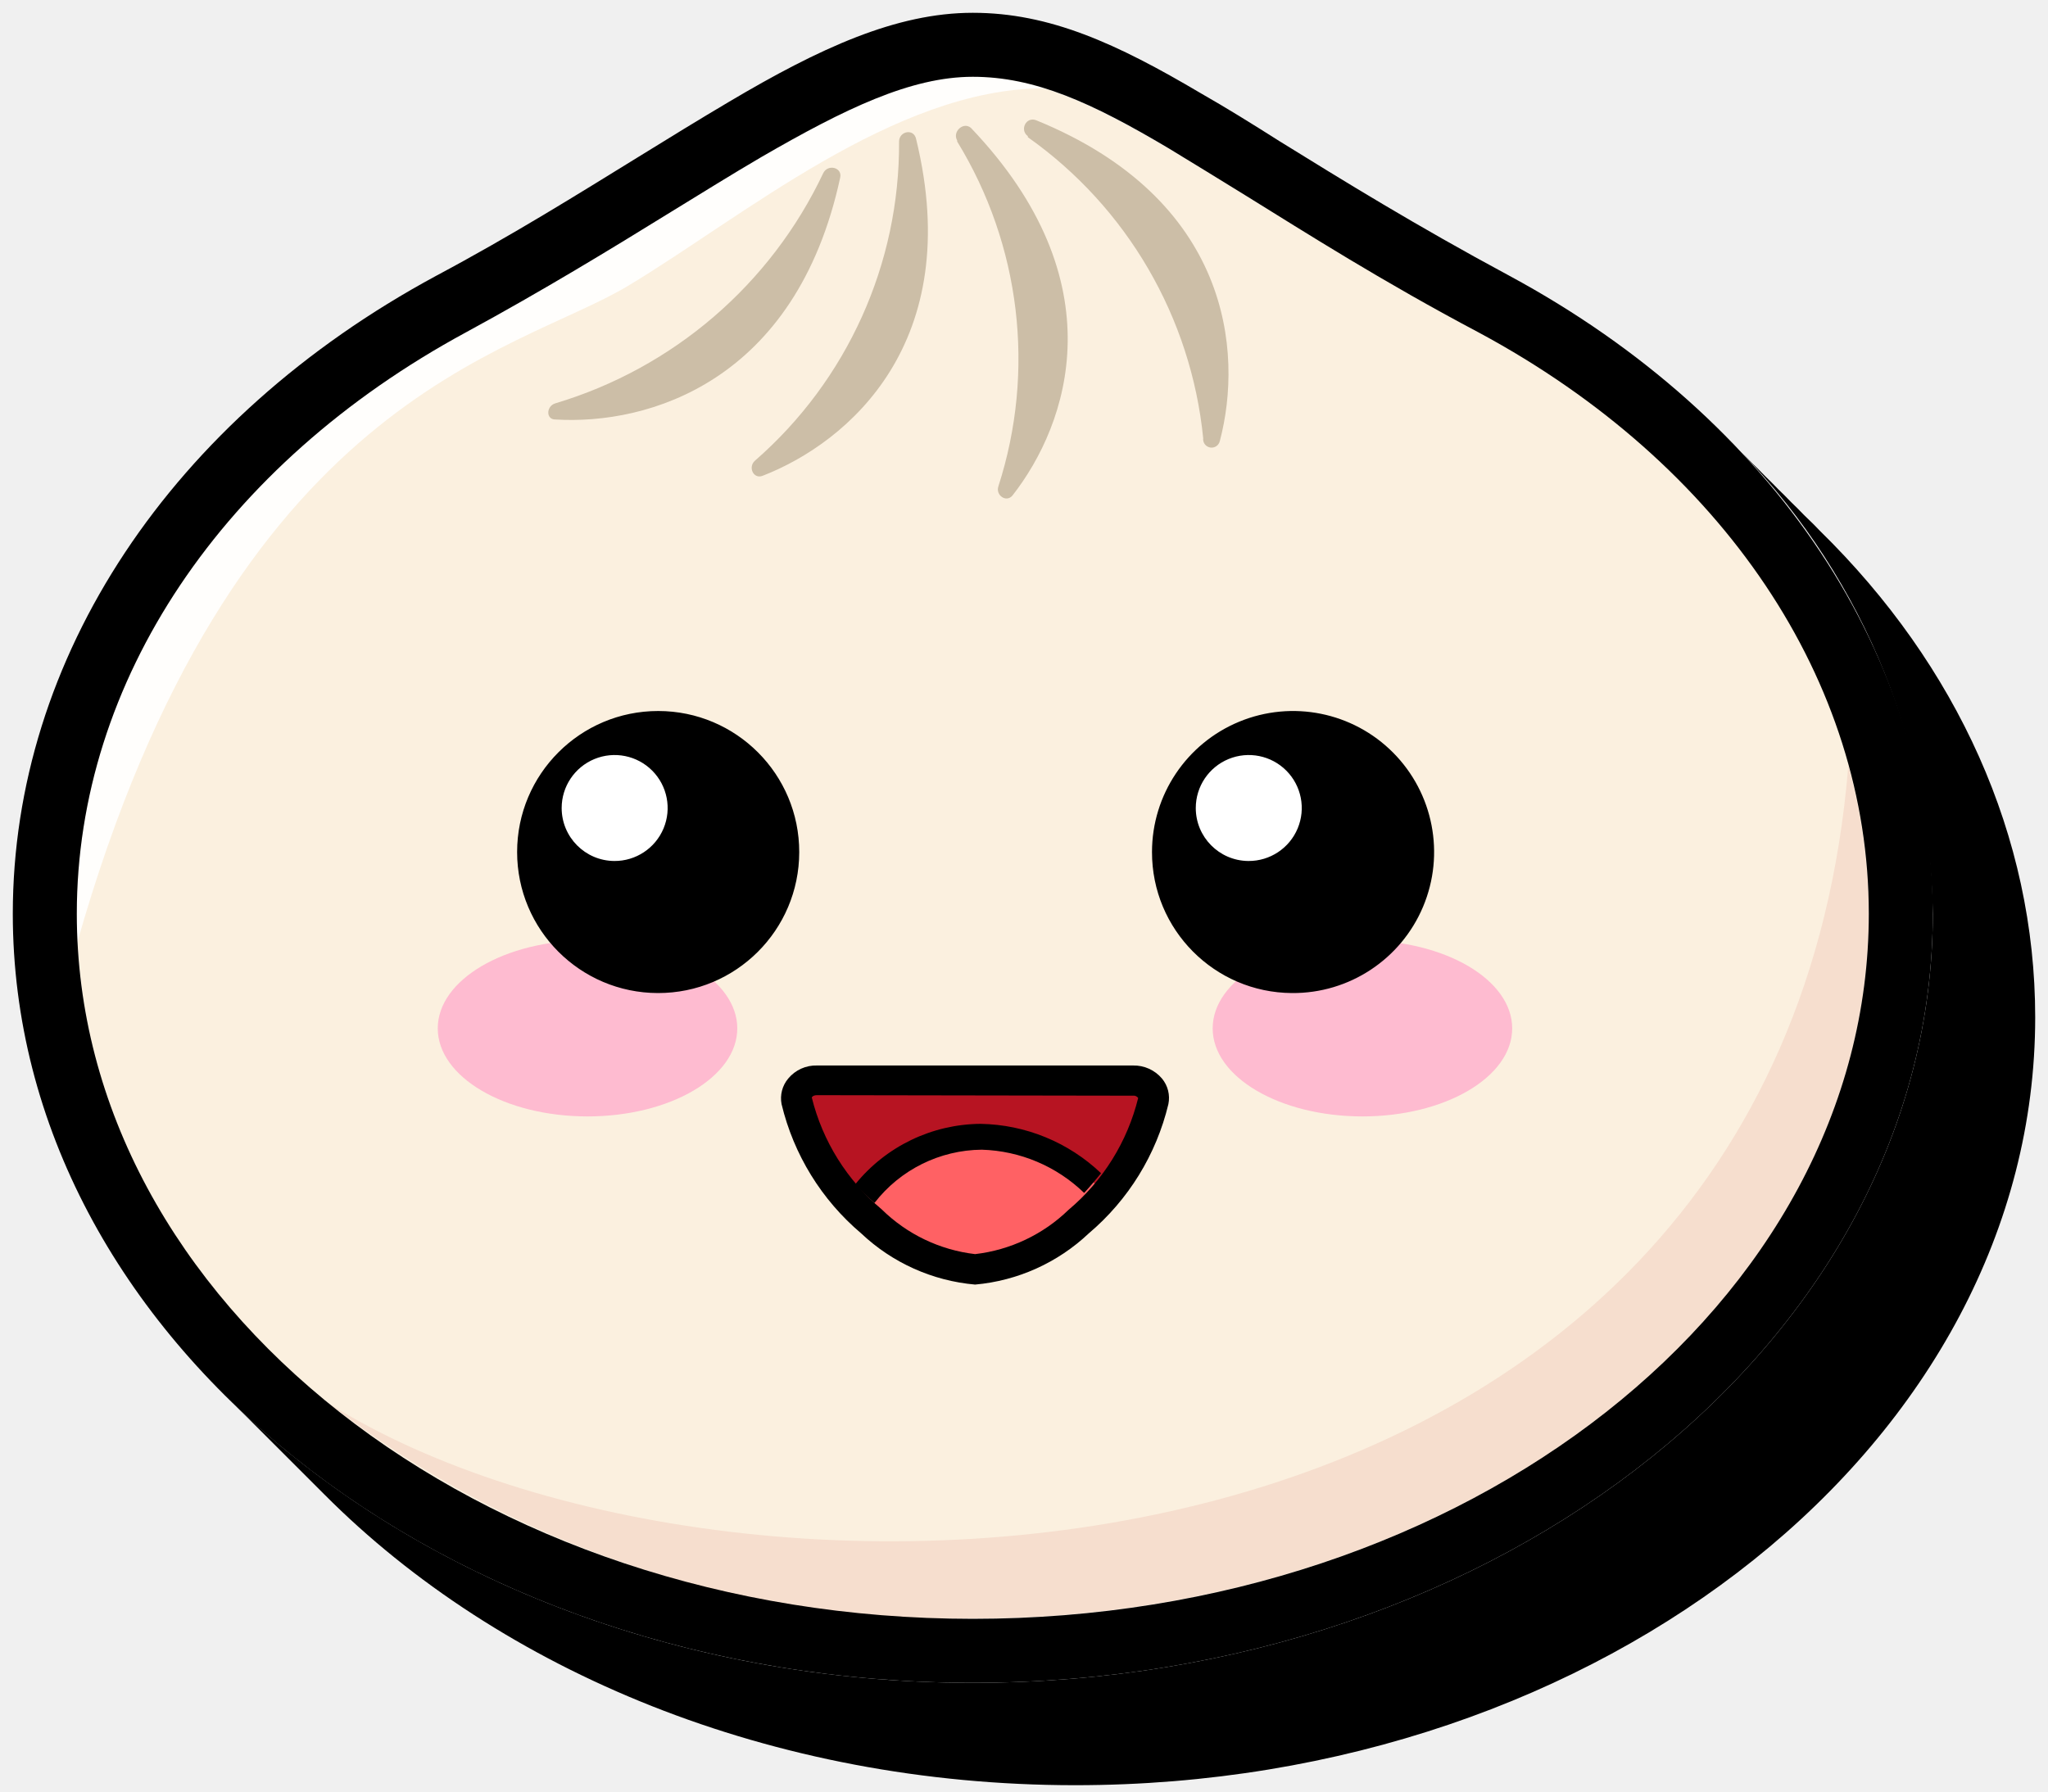
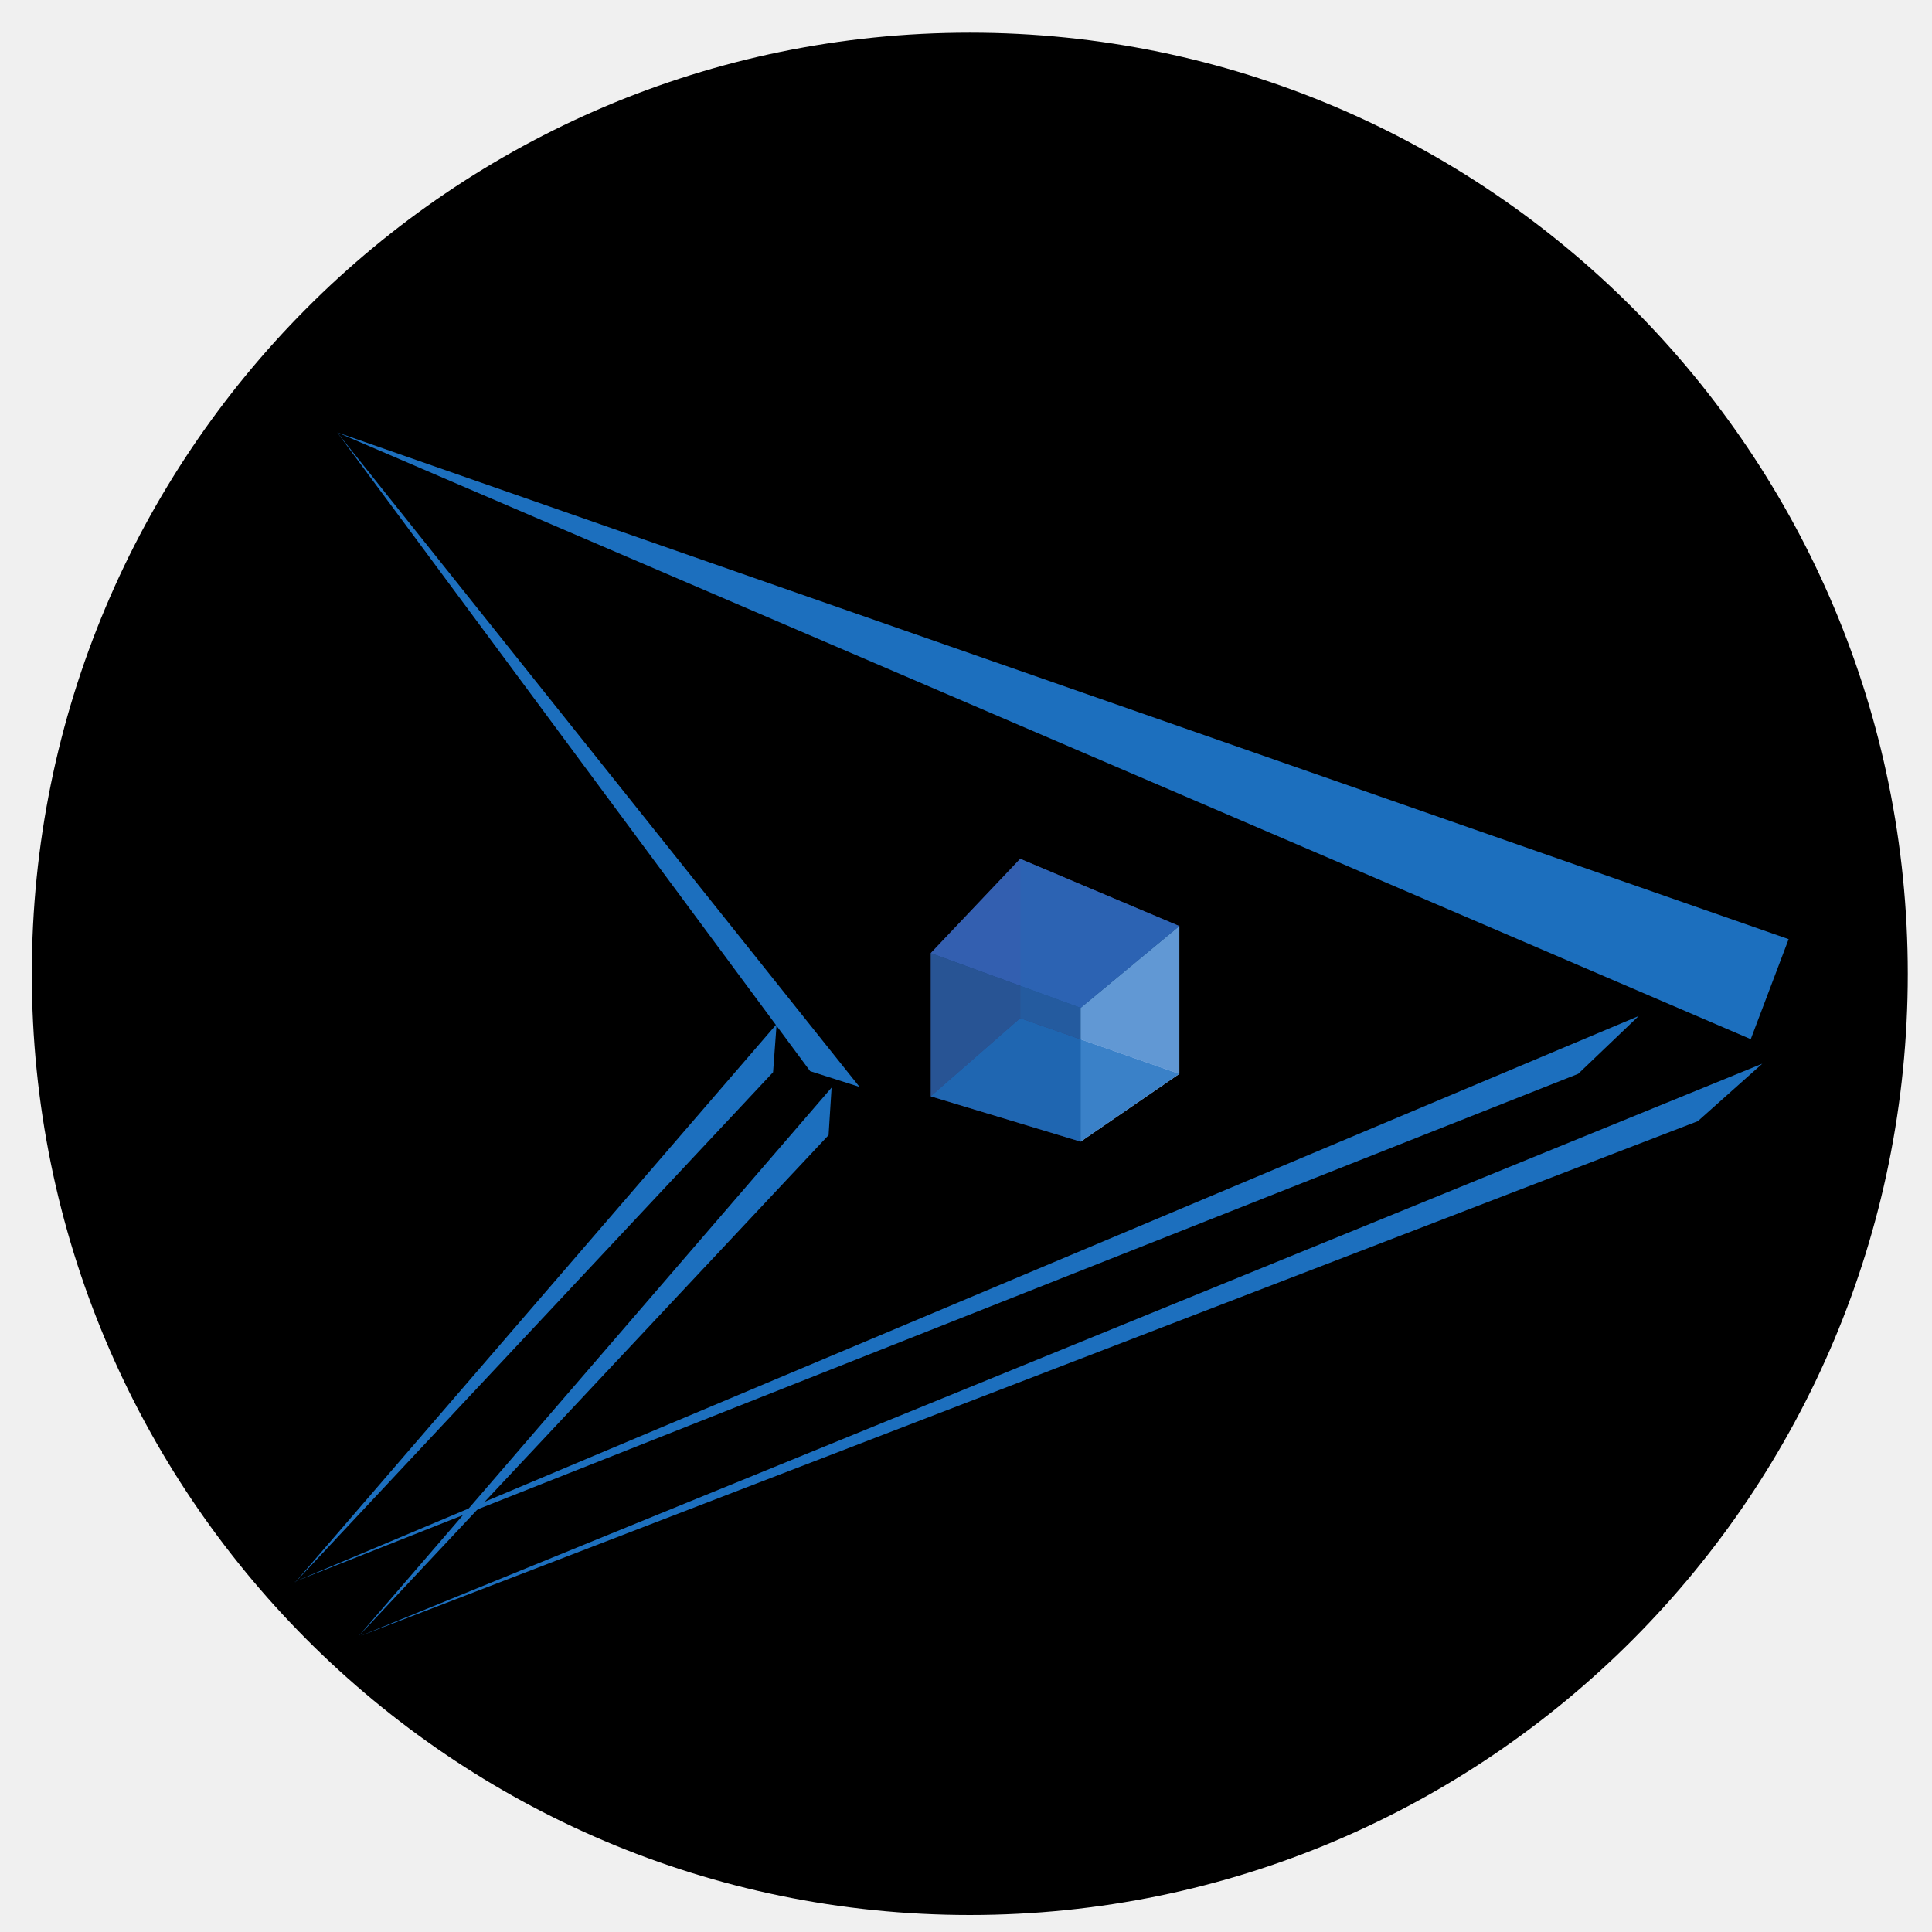
- <svg xmlns="http://www.w3.org/2000/svg" id="Bun" viewBox="0 0 80 70">
-   <path id="Shadow" d="M71.09,20.74c-.16-.17-.33-.34-.5-.5s-.33-.34-.5-.5-.33-.34-.5-.5-.33-.34-.5-.5-.33-.34-.5-.5-.33-.34-.5-.5-.33-.34-.5-.5A26.46,26.46,0,0,1,75.5,35.7c0,16.57-16.82,30.05-37.5,30.05-11.58,0-21.94-4.23-28.83-10.86l.5.5.5.5.5.5.5.5.5.5.5.5.5.5C19.55,65.3,30.14,69.75,42,69.75c20.68,0,37.5-13.48,37.5-30C79.5,32.69,76.46,26,71.09,20.74Z" />
-   <g id="Body">
-     <path id="Background" d="M73,35.7c0,15.21-15.67,27.54-35,27.54S3,50.91,3,35.7C3,26.27,9,17.94,18.22,13S33.18,3,38,3s8.94,4.13,19.78,10C67,17.94,73,26.27,73,35.7Z" style="fill:#fbf0df" />
-     <path id="Bottom_Shadow" data-name="Bottom Shadow" d="M73,35.7a21.67,21.67,0,0,0-.8-5.78c-2.73,33.3-43.35,34.9-59.32,24.94A40,40,0,0,0,38,63.24C57.3,63.24,73,50.89,73,35.7Z" style="fill:#f6dece" />
-     <path id="Light_Shine" data-name="Light Shine" d="M24.53,11.17C29,8.49,34.94,3.46,40.78,3.45A9.29,9.29,0,0,0,38,3c-2.42,0-5,1.25-8.25,3.13-1.13.66-2.3,1.39-3.54,2.15-2.33,1.44-5,3.07-8,4.7C8.69,18.13,3,26.62,3,35.7c0,.4,0,.8,0,1.19C9.06,15.48,20.07,13.85,24.53,11.17Z" style="fill:#fffefc" />
-     <path id="Top" d="M35.12,5.53A16.41,16.41,0,0,1,29.49,18c-.28.25-.06.73.3.59,3.37-1.31,7.92-5.23,6-13.14C35.71,5,35.12,5.12,35.12,5.53Zm2.27,0A16.24,16.24,0,0,1,39,19c-.12.35.31.65.55.36C41.74,16.56,43.65,11,37.93,5,37.64,4.74,37.19,5.14,37.39,5.49Zm2.76-.17A16.42,16.42,0,0,1,47,17.12a.33.33,0,0,0,.65.11c.92-3.49.4-9.44-7.17-12.53C40.08,4.54,39.82,5.08,40.15,5.32ZM21.69,15.76a16.94,16.94,0,0,0,10.47-9c.18-.36.75-.22.66.18-1.73,8-7.52,9.67-11.12,9.45C21.32,16.4,21.33,15.87,21.69,15.76Z" style="fill:#ccbea7;fill-rule:evenodd" />
-     <path id="Outline" d="M38,65.75C17.32,65.75.5,52.27.5,35.7c0-10,6.18-19.33,16.53-24.92,3-1.6,5.57-3.21,7.86-4.62,1.26-.78,2.45-1.51,3.6-2.19C32,1.89,35,.5,38,.5s5.62,1.2,8.9,3.14c1,.57,2,1.19,3.07,1.87,2.49,1.54,5.3,3.28,9,5.27C69.32,16.37,75.5,25.69,75.5,35.7,75.5,52.27,58.68,65.75,38,65.75ZM38,3c-2.42,0-5,1.25-8.25,3.13-1.13.66-2.3,1.39-3.54,2.15-2.33,1.44-5,3.07-8,4.7C8.69,18.13,3,26.62,3,35.7,3,50.89,18.7,63.25,38,63.25S73,50.89,73,35.7C73,26.62,67.31,18.13,57.78,13,54,11,51.05,9.12,48.66,7.64c-1.09-.67-2.09-1.29-3-1.84C42.63,4,40.42,3,38,3Z" />
+ <svg xmlns="http://www.w3.org/2000/svg" width="64mm" height="64mm" viewBox="0 0 64 64" version="1.1" id="svg">
+   <defs id="defs" />
+   <g id="layer1" style="display:none">
+     <rect style="opacity:1;fill:#000000;fill-opacity:1;stroke:none;stroke-width:0.183;stroke-linecap:square;stroke-linejoin:round;stroke-miterlimit:4;stroke-dasharray:none;stroke-opacity:1;paint-order:fill markers stroke" id="rect4575" width="68.33" height="67.899" x="-0.108" y="0.157" />
  </g>
-   <g id="Mouth">
-     <g id="Background-2" data-name="Background">
-       <path d="M45.05,43a8.93,8.93,0,0,1-2.92,4.71,6.81,6.81,0,0,1-4,1.88A6.84,6.84,0,0,1,34,47.71,8.93,8.93,0,0,1,31.12,43a.72.72,0,0,1,.8-.81H44.26A.72.72,0,0,1,45.05,43Z" style="fill:#b71422" />
+   <g id="layer6" style="display:inline" transform="translate(0,-67.73333)">
+     <ellipse style="opacity:1;fill:#000000;fill-opacity:1;stroke:none;stroke-width:0.734;stroke-linecap:square;stroke-linejoin:round;stroke-miterlimit:4;stroke-dasharray:none;stroke-opacity:1;paint-order:fill markers stroke" id="path1043" cx="32.126" cy="99.993" rx="31.072" ry="31.177" />
+   </g>
+   <g id="layer5" style="display:inline" transform="translate(0,-67.73333)">
+     <g id="g4700" style="display:inline;opacity:1;fill:#b21cbe;fill-opacity:1;stroke:#000000;stroke-width:1.047;stroke-linecap:square;stroke-linejoin:round;stroke-miterlimit:1;stroke-dasharray:none;stroke-opacity:1">
+       <path id="path4702" style="fill:#353564;fill-rule:evenodd;stroke:none;stroke-width:3.31;stroke-linejoin:round" d="m 30.832,99.307 v 4.743 l 4.966,1.501 v -4.432 z" points="30.832,104.05 35.798,105.551 35.798,101.119 30.832,99.307 " />
+       <path id="path4712" style="fill:#e9e9ff;fill-rule:evenodd;stroke:none;stroke-width:3.31;stroke-linejoin:round" d="m 35.798,101.119 3.269,-2.709 v 4.897 l -3.269,2.244 z" points="39.067,98.41 39.067,103.307 35.798,105.551 35.798,101.119 " />
+       <path id="path4704" style="fill:#4d4d9f;fill-rule:evenodd;stroke:none;stroke-width:3.31;stroke-linejoin:round" d="m 30.832,99.307 2.963,-3.125 5.272,2.229 -3.269,2.709 z" points="33.795,96.182 39.067,98.41 35.798,101.119 30.832,99.307 " />
+       <path id="path4710" style="fill:#1c6fbe;fill-opacity:0.851;fill-rule:evenodd;stroke:none;stroke-width:3.31;stroke-linejoin:round" d="m 30.832,104.05 2.963,-2.589 5.272,1.846 -3.269,2.244 z" points="33.795,101.461 39.067,103.307 35.798,105.551 30.832,104.05 " />
+       <path id="path4708" style="fill:#1c6fbe;fill-opacity:0.658;fill-rule:evenodd;stroke:none;stroke-width:3.31;stroke-linejoin:round" d="m 33.795,96.182 v 5.279 l 5.272,1.846 v -4.897 z" points="33.795,101.461 39.067,103.307 39.067,98.41 33.795,96.182 " />
+       <path id="path4706" style="fill:#1c6fbe;fill-opacity:0.536;fill-rule:evenodd;stroke:none;stroke-width:3.31;stroke-linejoin:round" d="m 30.832,99.307 2.963,-3.125 v 5.279 l -2.963,2.589 z" points="33.795,96.182 33.795,101.461 30.832,104.05 30.832,99.307 " />
    </g>
-     <g id="Tongue">
-       <path id="Background-3" data-name="Background" d="M34,47.79a6.91,6.91,0,0,0,4.12,1.9,6.91,6.91,0,0,0,4.11-1.9,10.63,10.63,0,0,0,1-1.07,6.83,6.83,0,0,0-4.9-2.31,6.15,6.15,0,0,0-5,2.78C33.56,47.4,33.76,47.6,34,47.79Z" style="fill:#ff6164" />
-       <path id="Outline-2" data-name="Outline" d="M34.16,47a5.36,5.36,0,0,1,4.19-2.08,6,6,0,0,1,4,1.69c.23-.25.45-.51.66-.77a7,7,0,0,0-4.71-1.93,6.36,6.36,0,0,0-4.89,2.36A9.53,9.53,0,0,0,34.16,47Z" />
-     </g>
-     <path id="Outline-3" data-name="Outline" d="M38.09,50.19a7.42,7.42,0,0,1-4.45-2,9.52,9.52,0,0,1-3.11-5.05,1.2,1.2,0,0,1,.26-1,1.41,1.41,0,0,1,1.13-.51H44.26a1.44,1.44,0,0,1,1.13.51,1.19,1.19,0,0,1,.25,1h0a9.52,9.52,0,0,1-3.11,5.05A7.42,7.42,0,0,1,38.09,50.19Zm-6.17-7.4c-.16,0-.2.07-.21.09a8.29,8.29,0,0,0,2.73,4.37A6.23,6.23,0,0,0,38.09,49a6.28,6.28,0,0,0,3.65-1.73,8.3,8.3,0,0,0,2.72-4.37.21.21,0,0,0-.2-.09Z" />
-   </g>
-   <g id="Face">
-     <ellipse id="Right_Blush" data-name="Right Blush" cx="53.22" cy="40.18" rx="5.85" ry="3.44" style="fill:#febbd0" />
-     <ellipse id="Left_Bluch" data-name="Left Bluch" cx="22.95" cy="40.18" rx="5.85" ry="3.44" style="fill:#febbd0" />
-     <path id="Eyes" d="M25.7,38.8a5.51,5.51,0,1,0-5.5-5.51A5.51,5.51,0,0,0,25.7,38.8Zm24.77,0A5.51,5.51,0,1,0,45,33.29,5.5,5.5,0,0,0,50.47,38.8Z" style="fill-rule:evenodd" />
-     <path id="Iris" d="M24,33.64a2.07,2.07,0,1,0-2.06-2.07A2.07,2.07,0,0,0,24,33.64Zm24.77,0a2.07,2.07,0,1,0-2.06-2.07A2.07,2.07,0,0,0,48.75,33.64Z" style="fill:#fff;fill-rule:evenodd" />
+     <path style="fill:#1c6fbe;fill-opacity:1;stroke:none;stroke-width:0.253;stroke-linecap:butt;stroke-linejoin:miter;stroke-miterlimit:4;stroke-dasharray:none;stroke-opacity:1;paint-order:fill markers stroke" d="m 11.165,82.055 48.086,16.789 -1.255,3.313 z" id="path896" />
+     <path style="fill:#1c6fbe;fill-opacity:1;stroke:none;stroke-width:0.265px;stroke-linecap:butt;stroke-linejoin:miter;stroke-opacity:1" d="m 32.029,45.114 18.106,22.684 -1.712,-0.546 z" id="path927" transform="matrix(0.9559156,0,0,0.9559156,-19.45147,38.9295)" />
+     <path style="fill:#1c6fbe;fill-opacity:1;stroke:none;stroke-width:0.265px;stroke-linecap:butt;stroke-linejoin:miter;stroke-opacity:1" d="m 31.524,70.838 -17.088,18.793 0.126,-1.619 z" id="path946" transform="matrix(-0.9346334,0,0,-0.9854517,39.21882,189.9843)" />
+     <path style="fill:#1c6fbe;fill-opacity:1;stroke:none;stroke-width:0.265px;stroke-linecap:butt;stroke-linejoin:miter;stroke-opacity:1" d="m -0.576,103.025 46.595,-19.612 -2.096,2.003 z" id="path966" transform="matrix(0.9559156,0,0,0.9559156,10.29355,21.65423)" />
+     <path style="display:inline;fill:#1c6fbe;fill-opacity:1;stroke:none;stroke-width:0.265px;stroke-linecap:butt;stroke-linejoin:miter;stroke-opacity:1" d="m 31.526,70.835 -16.771,18.447 0.107,-1.598 z" id="path946-9" transform="matrix(-0.9346334,0,0,-0.9854517,41.33795,191.7443)" />
+     <path style="display:inline;fill:#1c6fbe;fill-opacity:1;stroke:none;stroke-width:0.265px;stroke-linecap:butt;stroke-linejoin:miter;stroke-opacity:1" d="m -0.527,103.067 48.612,-19.843 -2.234,1.992 z" id="path966-2" transform="matrix(0.9559156,0,0,0.9559156,12.41267,23.41428)" />
  </g>
</svg>
